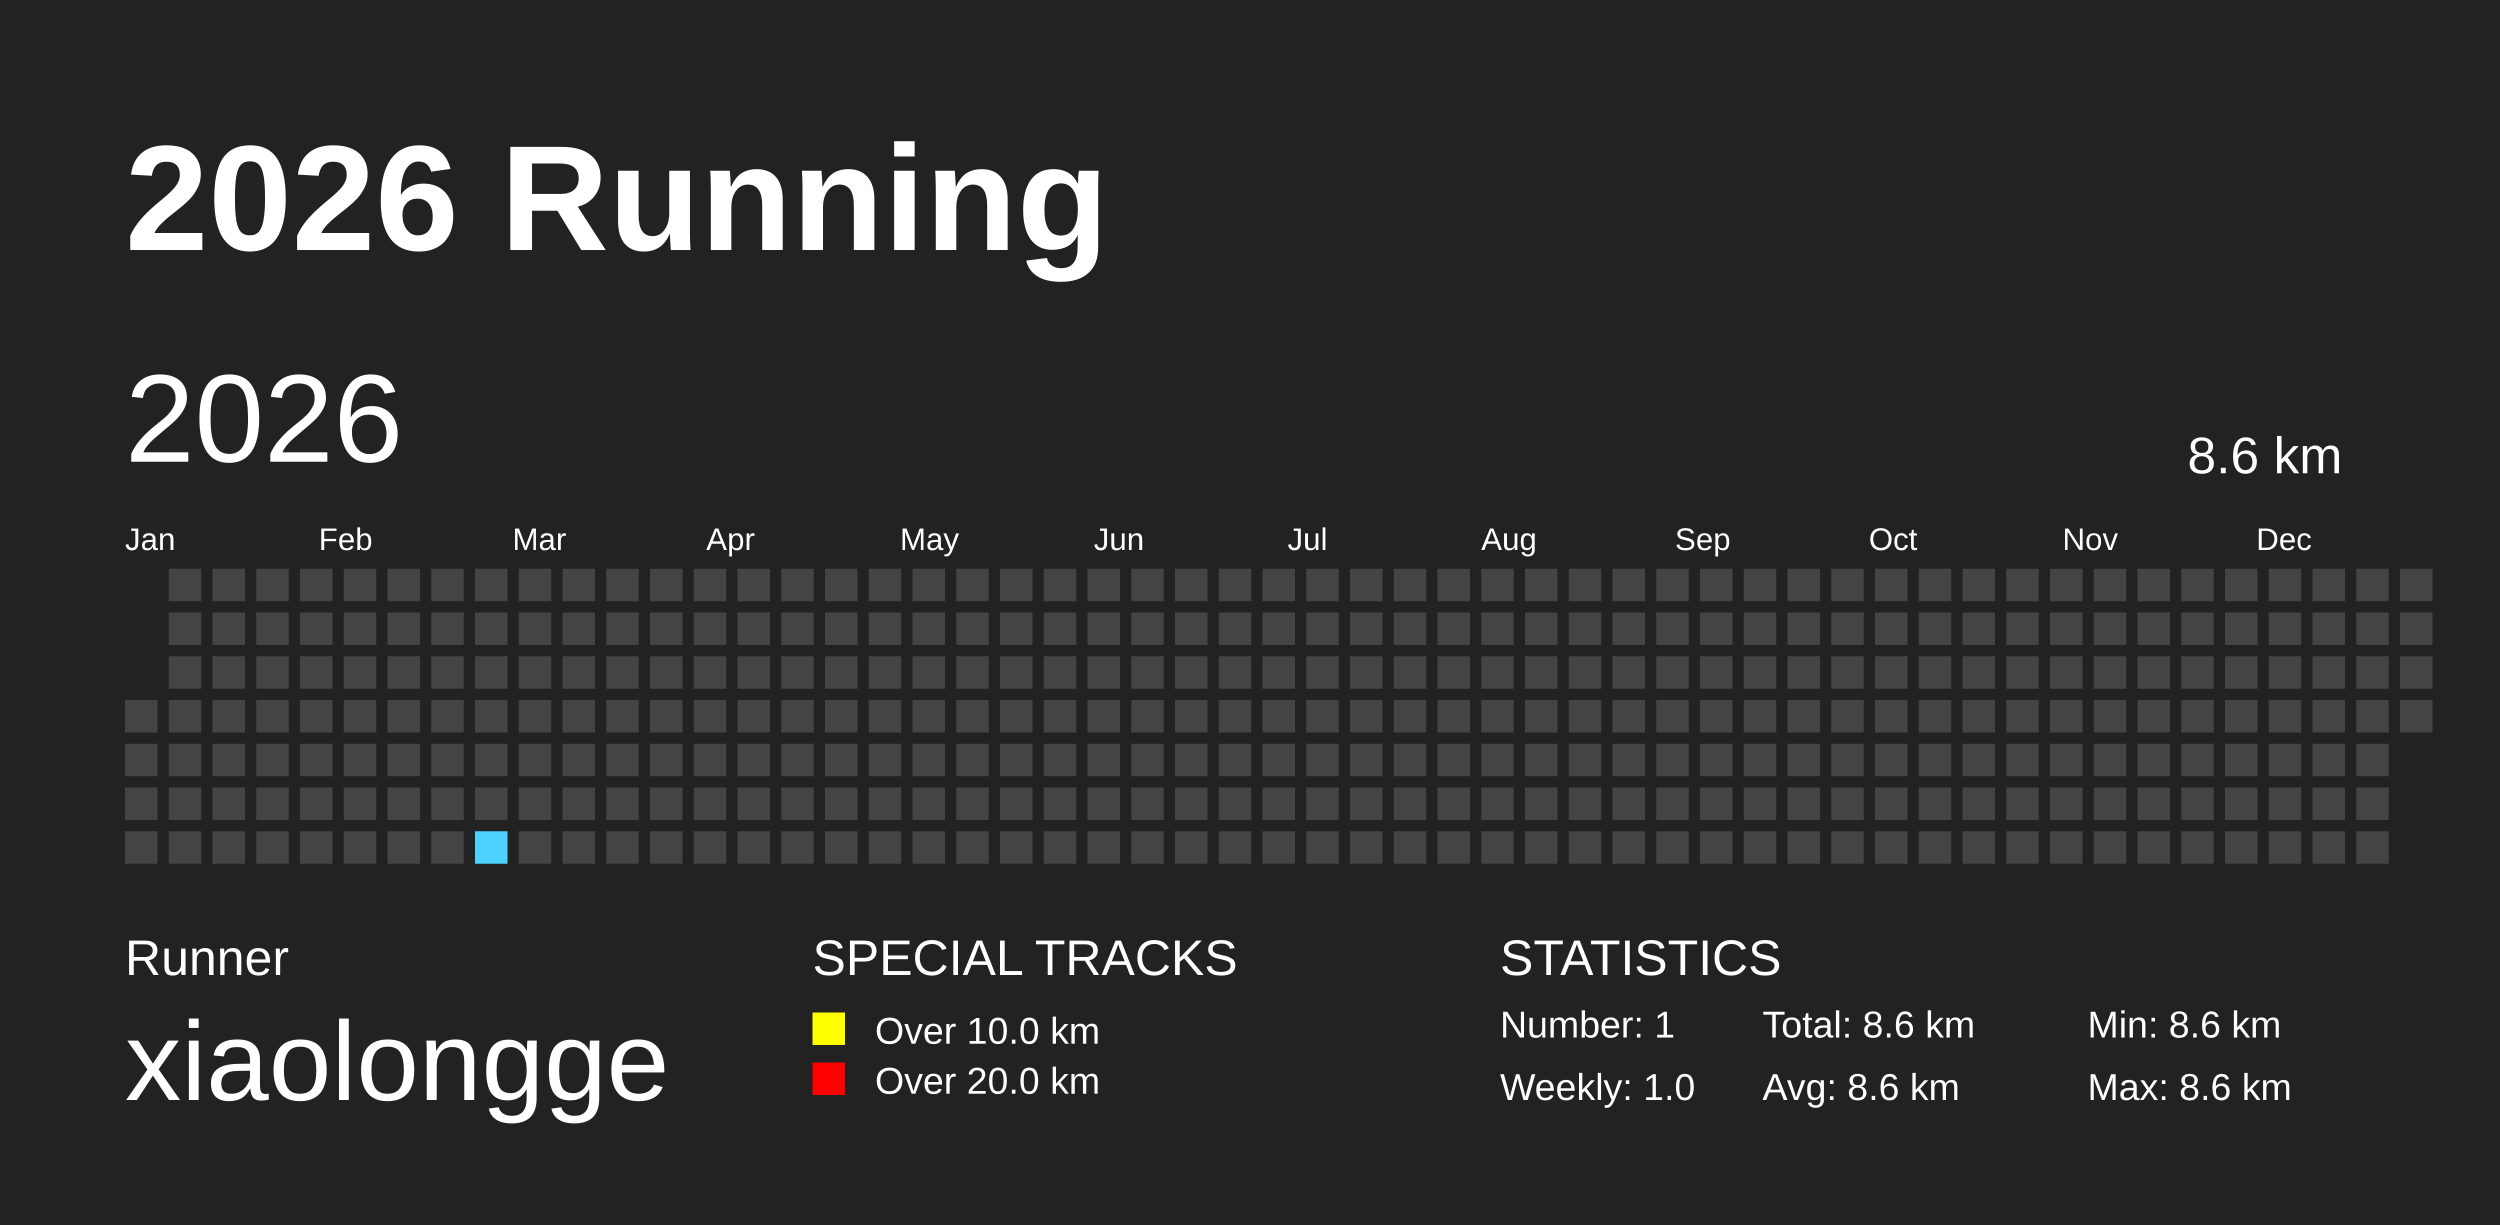
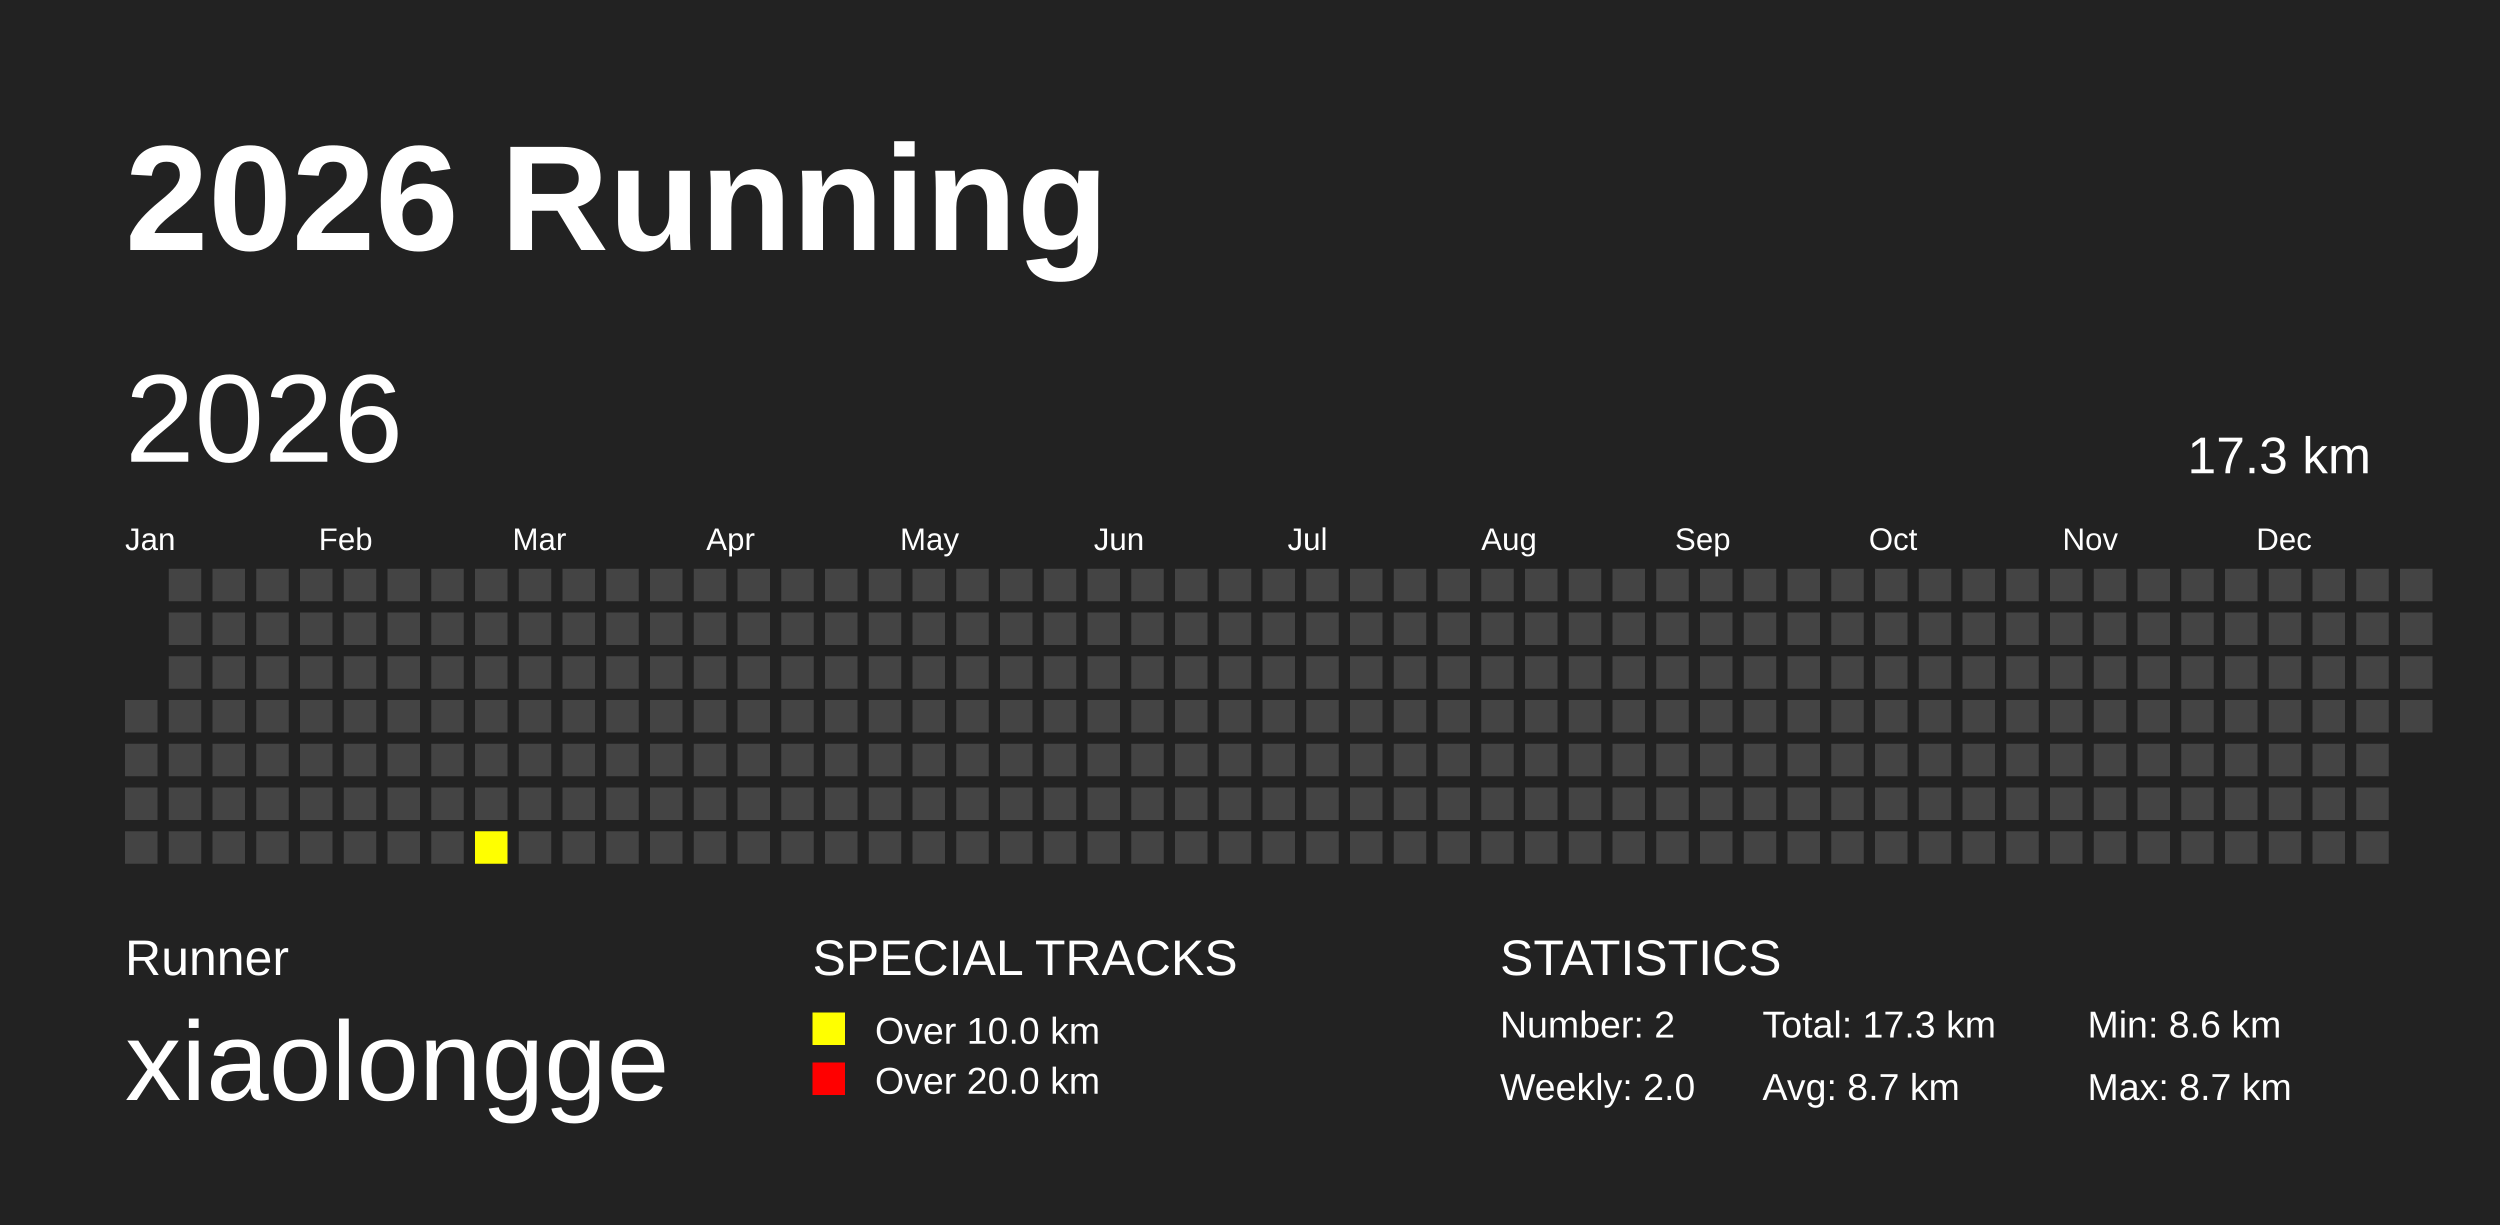
<svg xmlns="http://www.w3.org/2000/svg" baseProfile="full" height="98mm" version="1.1" viewBox="0,0,200,98" width="200mm">
  <defs />
  <rect fill="#222222" height="98" width="200" x="0" y="0" />
  <text fill="#FFFFFF" style="font-size:12px; font-family:Arial; font-weight:bold;" x="10" y="20">2026 Running</text>
  <text fill="#FFFFFF" style="font-size:4px; font-family:Arial" x="10" y="78">Runner</text>
  <text fill="#FFFFFF" style="font-size:9px; font-family:Arial" x="10" y="88">xiaolongge</text>
  <text fill="#FFFFFF" style="font-size:4px; font-family:Arial" x="65" y="78">SPECIAL TRACKS</text>
  <rect fill="yellow" height="2.6" width="2.6" x="65" y="81" />
  <text fill="#FFFFFF" style="font-size:3px; font-family:Arial" x="70" y="83.5">Over 10.0 km</text>
  <rect fill="red" height="2.6" width="2.6" x="65" y="85" />
  <text fill="#FFFFFF" style="font-size:3px; font-family:Arial" x="70" y="87.5">Over 20.0 km</text>
  <text fill="#FFFFFF" style="font-size:4px; font-family:Arial" x="120" y="78">STATISTICS</text>
-   <text fill="#FFFFFF" style="font-size:3px; font-family:Arial" x="120" y="83">Number: 1</text>
-   <text fill="#FFFFFF" style="font-size:3px; font-family:Arial" x="120" y="88">Weekly: 1.0</text>
-   <text fill="#FFFFFF" style="font-size:3px; font-family:Arial" x="141" y="83">Total: 8.6 km</text>
-   <text fill="#FFFFFF" style="font-size:3px; font-family:Arial" x="141" y="88">Avg: 8.6 km</text>
+   <text fill="#FFFFFF" style="font-size:3px; font-family:Arial" x="120" y="83">Number: 2</text>
+   <text fill="#FFFFFF" style="font-size:3px; font-family:Arial" x="120" y="88">Weekly: 2.0</text>
+   <text fill="#FFFFFF" style="font-size:3px; font-family:Arial" x="141" y="83">Total: 17.3 km</text>
+   <text fill="#FFFFFF" style="font-size:3px; font-family:Arial" x="141" y="88">Avg: 8.7 km</text>
  <text fill="#FFFFFF" style="font-size:3px; font-family:Arial" x="167" y="83">Min: 8.6 km</text>
-   <text fill="#FFFFFF" style="font-size:3px; font-family:Arial" x="167" y="88">Max: 8.6 km</text>
+   <text fill="#FFFFFF" style="font-size:3px; font-family:Arial" x="167" y="88">Max: 8.7 km</text>
  <text dominant-baseline="hanging" fill="#FFFFFF" style="font-size:10.0px; font-family:Arial;" x="10" y="30">2026</text>
-   <text dominant-baseline="hanging" fill="#FFFFFF" style="font-size:4.125px; font-family:Arial;" x="175" y="35">8.6 km</text>
+   <text dominant-baseline="hanging" fill="#FFFFFF" style="font-size:4.125px; font-family:Arial;" x="175" y="35">17.3 km</text>
  <text fill="#FFFFFF" style="font-size:2.5px; font-family:Arial" x="10.0" y="44">Jan</text>
  <text fill="#FFFFFF" style="font-size:2.5px; font-family:Arial" x="25.5" y="44">Feb</text>
  <text fill="#FFFFFF" style="font-size:2.5px; font-family:Arial" x="41.0" y="44">Mar</text>
  <text fill="#FFFFFF" style="font-size:2.5px; font-family:Arial" x="56.5" y="44">Apr</text>
  <text fill="#FFFFFF" style="font-size:2.5px; font-family:Arial" x="72.0" y="44">May</text>
  <text fill="#FFFFFF" style="font-size:2.5px; font-family:Arial" x="87.5" y="44">Jun</text>
  <text fill="#FFFFFF" style="font-size:2.5px; font-family:Arial" x="103.0" y="44">Jul</text>
  <text fill="#FFFFFF" style="font-size:2.5px; font-family:Arial" x="118.5" y="44">Aug</text>
  <text fill="#FFFFFF" style="font-size:2.5px; font-family:Arial" x="134.0" y="44">Sep</text>
  <text fill="#FFFFFF" style="font-size:2.5px; font-family:Arial" x="149.5" y="44">Oct</text>
  <text fill="#FFFFFF" style="font-size:2.5px; font-family:Arial" x="165.0" y="44">Nov</text>
  <text fill="#FFFFFF" style="font-size:2.5px; font-family:Arial" x="180.5" y="44">Dec</text>
  <rect fill="#444444" height="2.6" width="2.6" x="10.0" y="56.0" />
  <rect fill="#444444" height="2.6" width="2.6" x="10.0" y="59.5" />
  <rect fill="#444444" height="2.6" width="2.6" x="10.0" y="63.0" />
  <rect fill="#444444" height="2.6" width="2.6" x="10.0" y="66.5" />
  <rect fill="#444444" height="2.6" width="2.6" x="13.5" y="45.5" />
  <rect fill="#444444" height="2.6" width="2.6" x="13.5" y="49.0" />
  <rect fill="#444444" height="2.6" width="2.6" x="13.5" y="52.5" />
  <rect fill="#444444" height="2.6" width="2.6" x="13.5" y="56.0" />
  <rect fill="#444444" height="2.6" width="2.6" x="13.5" y="59.5" />
  <rect fill="#444444" height="2.6" width="2.6" x="13.5" y="63.0" />
  <rect fill="#444444" height="2.6" width="2.6" x="13.5" y="66.5" />
  <rect fill="#444444" height="2.6" width="2.6" x="17.0" y="45.5" />
  <rect fill="#444444" height="2.6" width="2.6" x="17.0" y="49.0" />
  <rect fill="#444444" height="2.6" width="2.6" x="17.0" y="52.5" />
  <rect fill="#444444" height="2.6" width="2.6" x="17.0" y="56.0" />
  <rect fill="#444444" height="2.6" width="2.6" x="17.0" y="59.5" />
  <rect fill="#444444" height="2.6" width="2.6" x="17.0" y="63.0" />
  <rect fill="#444444" height="2.6" width="2.6" x="17.0" y="66.5" />
  <rect fill="#444444" height="2.6" width="2.6" x="20.5" y="45.5" />
  <rect fill="#444444" height="2.6" width="2.6" x="20.5" y="49.0" />
  <rect fill="#444444" height="2.6" width="2.6" x="20.5" y="52.5" />
  <rect fill="#444444" height="2.6" width="2.6" x="20.5" y="56.0" />
  <rect fill="#444444" height="2.6" width="2.6" x="20.5" y="59.5" />
  <rect fill="#444444" height="2.6" width="2.6" x="20.5" y="63.0" />
  <rect fill="#444444" height="2.6" width="2.6" x="20.5" y="66.5" />
  <rect fill="#444444" height="2.6" width="2.6" x="24.0" y="45.5" />
  <rect fill="#444444" height="2.6" width="2.6" x="24.0" y="49.0" />
  <rect fill="#444444" height="2.6" width="2.6" x="24.0" y="52.5" />
  <rect fill="#444444" height="2.6" width="2.6" x="24.0" y="56.0" />
  <rect fill="#444444" height="2.6" width="2.6" x="24.0" y="59.5" />
  <rect fill="#444444" height="2.6" width="2.6" x="24.0" y="63.0" />
  <rect fill="#444444" height="2.6" width="2.6" x="24.0" y="66.5" />
  <rect fill="#444444" height="2.6" width="2.6" x="27.5" y="45.5" />
  <rect fill="#444444" height="2.6" width="2.6" x="27.5" y="49.0" />
  <rect fill="#444444" height="2.6" width="2.6" x="27.5" y="52.5" />
  <rect fill="#444444" height="2.6" width="2.6" x="27.5" y="56.0" />
  <rect fill="#444444" height="2.6" width="2.6" x="27.5" y="59.5" />
  <rect fill="#444444" height="2.6" width="2.6" x="27.5" y="63.0" />
  <rect fill="#444444" height="2.6" width="2.6" x="27.5" y="66.5" />
  <rect fill="#444444" height="2.6" width="2.6" x="31.0" y="45.5" />
  <rect fill="#444444" height="2.6" width="2.6" x="31.0" y="49.0" />
  <rect fill="#444444" height="2.6" width="2.6" x="31.0" y="52.5" />
  <rect fill="#444444" height="2.6" width="2.6" x="31.0" y="56.0" />
  <rect fill="#444444" height="2.6" width="2.6" x="31.0" y="59.5" />
  <rect fill="#444444" height="2.6" width="2.6" x="31.0" y="63.0" />
  <rect fill="#444444" height="2.6" width="2.6" x="31.0" y="66.5" />
  <rect fill="#444444" height="2.6" width="2.6" x="34.5" y="45.5" />
  <rect fill="#444444" height="2.6" width="2.6" x="34.5" y="49.0" />
  <rect fill="#444444" height="2.6" width="2.6" x="34.5" y="52.5" />
  <rect fill="#444444" height="2.6" width="2.6" x="34.5" y="56.0" />
  <rect fill="#444444" height="2.6" width="2.6" x="34.5" y="59.5" />
  <rect fill="#444444" height="2.6" width="2.6" x="34.5" y="63.0" />
  <rect fill="#444444" height="2.6" width="2.6" x="34.5" y="66.5" />
  <rect fill="#444444" height="2.6" width="2.6" x="38.0" y="45.5" />
  <rect fill="#444444" height="2.6" width="2.6" x="38.0" y="49.0" />
  <rect fill="#444444" height="2.6" width="2.6" x="38.0" y="52.5" />
  <rect fill="#444444" height="2.6" width="2.6" x="38.0" y="56.0" />
  <rect fill="#444444" height="2.6" width="2.6" x="38.0" y="59.5" />
  <rect fill="#444444" height="2.6" width="2.6" x="38.0" y="63.0" />
-   <rect fill="#4DD2FF" height="2.6" width="2.6" x="38.0" y="66.5" />
+   <rect fill="yellow" height="2.6" width="2.6" x="38.0" y="66.5" />
  <rect fill="#444444" height="2.6" width="2.6" x="41.5" y="45.5" />
  <rect fill="#444444" height="2.6" width="2.6" x="41.5" y="49.0" />
  <rect fill="#444444" height="2.6" width="2.6" x="41.5" y="52.5" />
  <rect fill="#444444" height="2.6" width="2.6" x="41.5" y="56.0" />
  <rect fill="#444444" height="2.6" width="2.6" x="41.5" y="59.5" />
  <rect fill="#444444" height="2.6" width="2.6" x="41.5" y="63.0" />
  <rect fill="#444444" height="2.6" width="2.6" x="41.5" y="66.5" />
  <rect fill="#444444" height="2.6" width="2.6" x="45.0" y="45.5" />
  <rect fill="#444444" height="2.6" width="2.6" x="45.0" y="49.0" />
  <rect fill="#444444" height="2.6" width="2.6" x="45.0" y="52.5" />
  <rect fill="#444444" height="2.6" width="2.6" x="45.0" y="56.0" />
  <rect fill="#444444" height="2.6" width="2.6" x="45.0" y="59.5" />
  <rect fill="#444444" height="2.6" width="2.6" x="45.0" y="63.0" />
  <rect fill="#444444" height="2.6" width="2.6" x="45.0" y="66.5" />
  <rect fill="#444444" height="2.6" width="2.6" x="48.5" y="45.5" />
  <rect fill="#444444" height="2.6" width="2.6" x="48.5" y="49.0" />
  <rect fill="#444444" height="2.6" width="2.6" x="48.5" y="52.5" />
  <rect fill="#444444" height="2.6" width="2.6" x="48.5" y="56.0" />
  <rect fill="#444444" height="2.6" width="2.6" x="48.5" y="59.5" />
  <rect fill="#444444" height="2.6" width="2.6" x="48.5" y="63.0" />
  <rect fill="#444444" height="2.6" width="2.6" x="48.5" y="66.5" />
  <rect fill="#444444" height="2.6" width="2.6" x="52.0" y="45.5" />
  <rect fill="#444444" height="2.6" width="2.6" x="52.0" y="49.0" />
  <rect fill="#444444" height="2.6" width="2.6" x="52.0" y="52.5" />
  <rect fill="#444444" height="2.6" width="2.6" x="52.0" y="56.0" />
  <rect fill="#444444" height="2.6" width="2.6" x="52.0" y="59.5" />
  <rect fill="#444444" height="2.6" width="2.6" x="52.0" y="63.0" />
  <rect fill="#444444" height="2.6" width="2.6" x="52.0" y="66.5" />
  <rect fill="#444444" height="2.6" width="2.6" x="55.5" y="45.5" />
  <rect fill="#444444" height="2.6" width="2.6" x="55.5" y="49.0" />
  <rect fill="#444444" height="2.6" width="2.6" x="55.5" y="52.5" />
  <rect fill="#444444" height="2.6" width="2.6" x="55.5" y="56.0" />
  <rect fill="#444444" height="2.6" width="2.6" x="55.5" y="59.5" />
  <rect fill="#444444" height="2.6" width="2.6" x="55.5" y="63.0" />
  <rect fill="#444444" height="2.6" width="2.6" x="55.5" y="66.5" />
  <rect fill="#444444" height="2.6" width="2.6" x="59.0" y="45.5" />
  <rect fill="#444444" height="2.6" width="2.6" x="59.0" y="49.0" />
  <rect fill="#444444" height="2.6" width="2.6" x="59.0" y="52.5" />
  <rect fill="#444444" height="2.6" width="2.6" x="59.0" y="56.0" />
  <rect fill="#444444" height="2.6" width="2.6" x="59.0" y="59.5" />
  <rect fill="#444444" height="2.6" width="2.6" x="59.0" y="63.0" />
  <rect fill="#444444" height="2.6" width="2.6" x="59.0" y="66.5" />
  <rect fill="#444444" height="2.6" width="2.6" x="62.5" y="45.5" />
  <rect fill="#444444" height="2.6" width="2.6" x="62.5" y="49.0" />
  <rect fill="#444444" height="2.6" width="2.6" x="62.5" y="52.5" />
  <rect fill="#444444" height="2.6" width="2.6" x="62.5" y="56.0" />
  <rect fill="#444444" height="2.6" width="2.6" x="62.5" y="59.5" />
  <rect fill="#444444" height="2.6" width="2.6" x="62.5" y="63.0" />
  <rect fill="#444444" height="2.6" width="2.6" x="62.5" y="66.5" />
  <rect fill="#444444" height="2.6" width="2.6" x="66.0" y="45.5" />
  <rect fill="#444444" height="2.6" width="2.6" x="66.0" y="49.0" />
  <rect fill="#444444" height="2.6" width="2.6" x="66.0" y="52.5" />
  <rect fill="#444444" height="2.6" width="2.6" x="66.0" y="56.0" />
  <rect fill="#444444" height="2.6" width="2.6" x="66.0" y="59.5" />
  <rect fill="#444444" height="2.6" width="2.6" x="66.0" y="63.0" />
  <rect fill="#444444" height="2.6" width="2.6" x="66.0" y="66.5" />
  <rect fill="#444444" height="2.6" width="2.6" x="69.5" y="45.5" />
  <rect fill="#444444" height="2.6" width="2.6" x="69.5" y="49.0" />
  <rect fill="#444444" height="2.6" width="2.6" x="69.5" y="52.5" />
  <rect fill="#444444" height="2.6" width="2.6" x="69.5" y="56.0" />
  <rect fill="#444444" height="2.6" width="2.6" x="69.5" y="59.5" />
  <rect fill="#444444" height="2.6" width="2.6" x="69.5" y="63.0" />
  <rect fill="#444444" height="2.6" width="2.6" x="69.5" y="66.5" />
  <rect fill="#444444" height="2.6" width="2.6" x="73.0" y="45.5" />
  <rect fill="#444444" height="2.6" width="2.6" x="73.0" y="49.0" />
  <rect fill="#444444" height="2.6" width="2.6" x="73.0" y="52.5" />
  <rect fill="#444444" height="2.6" width="2.6" x="73.0" y="56.0" />
  <rect fill="#444444" height="2.6" width="2.6" x="73.0" y="59.5" />
  <rect fill="#444444" height="2.6" width="2.6" x="73.0" y="63.0" />
  <rect fill="#444444" height="2.6" width="2.6" x="73.0" y="66.5" />
  <rect fill="#444444" height="2.6" width="2.6" x="76.5" y="45.5" />
  <rect fill="#444444" height="2.6" width="2.6" x="76.5" y="49.0" />
  <rect fill="#444444" height="2.6" width="2.6" x="76.5" y="52.5" />
  <rect fill="#444444" height="2.6" width="2.6" x="76.5" y="56.0" />
  <rect fill="#444444" height="2.6" width="2.6" x="76.5" y="59.5" />
  <rect fill="#444444" height="2.6" width="2.6" x="76.5" y="63.0" />
  <rect fill="#444444" height="2.6" width="2.6" x="76.5" y="66.5" />
  <rect fill="#444444" height="2.6" width="2.6" x="80.0" y="45.5" />
  <rect fill="#444444" height="2.6" width="2.6" x="80.0" y="49.0" />
  <rect fill="#444444" height="2.6" width="2.6" x="80.0" y="52.5" />
  <rect fill="#444444" height="2.6" width="2.6" x="80.0" y="56.0" />
  <rect fill="#444444" height="2.6" width="2.6" x="80.0" y="59.5" />
  <rect fill="#444444" height="2.6" width="2.6" x="80.0" y="63.0" />
  <rect fill="#444444" height="2.6" width="2.6" x="80.0" y="66.5" />
  <rect fill="#444444" height="2.6" width="2.6" x="83.5" y="45.5" />
  <rect fill="#444444" height="2.6" width="2.6" x="83.5" y="49.0" />
  <rect fill="#444444" height="2.6" width="2.6" x="83.5" y="52.5" />
  <rect fill="#444444" height="2.6" width="2.6" x="83.5" y="56.0" />
  <rect fill="#444444" height="2.6" width="2.6" x="83.5" y="59.5" />
  <rect fill="#444444" height="2.6" width="2.6" x="83.5" y="63.0" />
  <rect fill="#444444" height="2.6" width="2.6" x="83.5" y="66.5" />
  <rect fill="#444444" height="2.6" width="2.6" x="87.0" y="45.5" />
  <rect fill="#444444" height="2.6" width="2.6" x="87.0" y="49.0" />
  <rect fill="#444444" height="2.6" width="2.6" x="87.0" y="52.5" />
  <rect fill="#444444" height="2.6" width="2.6" x="87.0" y="56.0" />
  <rect fill="#444444" height="2.6" width="2.6" x="87.0" y="59.5" />
  <rect fill="#444444" height="2.6" width="2.6" x="87.0" y="63.0" />
  <rect fill="#444444" height="2.6" width="2.6" x="87.0" y="66.5" />
  <rect fill="#444444" height="2.6" width="2.6" x="90.5" y="45.5" />
  <rect fill="#444444" height="2.6" width="2.6" x="90.5" y="49.0" />
  <rect fill="#444444" height="2.6" width="2.6" x="90.5" y="52.5" />
  <rect fill="#444444" height="2.6" width="2.6" x="90.5" y="56.0" />
  <rect fill="#444444" height="2.6" width="2.6" x="90.5" y="59.5" />
  <rect fill="#444444" height="2.6" width="2.6" x="90.5" y="63.0" />
  <rect fill="#444444" height="2.6" width="2.6" x="90.5" y="66.5" />
  <rect fill="#444444" height="2.6" width="2.6" x="94.0" y="45.5" />
  <rect fill="#444444" height="2.6" width="2.6" x="94.0" y="49.0" />
  <rect fill="#444444" height="2.6" width="2.6" x="94.0" y="52.5" />
  <rect fill="#444444" height="2.6" width="2.6" x="94.0" y="56.0" />
  <rect fill="#444444" height="2.6" width="2.6" x="94.0" y="59.5" />
  <rect fill="#444444" height="2.6" width="2.6" x="94.0" y="63.0" />
  <rect fill="#444444" height="2.6" width="2.6" x="94.0" y="66.5" />
  <rect fill="#444444" height="2.6" width="2.6" x="97.5" y="45.5" />
  <rect fill="#444444" height="2.6" width="2.6" x="97.5" y="49.0" />
  <rect fill="#444444" height="2.6" width="2.6" x="97.5" y="52.5" />
  <rect fill="#444444" height="2.6" width="2.6" x="97.5" y="56.0" />
  <rect fill="#444444" height="2.6" width="2.6" x="97.5" y="59.5" />
  <rect fill="#444444" height="2.6" width="2.6" x="97.5" y="63.0" />
  <rect fill="#444444" height="2.6" width="2.6" x="97.5" y="66.5" />
  <rect fill="#444444" height="2.6" width="2.6" x="101.0" y="45.5" />
  <rect fill="#444444" height="2.6" width="2.6" x="101.0" y="49.0" />
  <rect fill="#444444" height="2.6" width="2.6" x="101.0" y="52.5" />
  <rect fill="#444444" height="2.6" width="2.6" x="101.0" y="56.0" />
  <rect fill="#444444" height="2.6" width="2.6" x="101.0" y="59.5" />
  <rect fill="#444444" height="2.6" width="2.6" x="101.0" y="63.0" />
  <rect fill="#444444" height="2.6" width="2.6" x="101.0" y="66.5" />
  <rect fill="#444444" height="2.6" width="2.6" x="104.5" y="45.5" />
  <rect fill="#444444" height="2.6" width="2.6" x="104.5" y="49.0" />
  <rect fill="#444444" height="2.6" width="2.6" x="104.5" y="52.5" />
  <rect fill="#444444" height="2.6" width="2.6" x="104.5" y="56.0" />
  <rect fill="#444444" height="2.6" width="2.6" x="104.5" y="59.5" />
  <rect fill="#444444" height="2.6" width="2.6" x="104.5" y="63.0" />
  <rect fill="#444444" height="2.6" width="2.6" x="104.5" y="66.5" />
  <rect fill="#444444" height="2.6" width="2.6" x="108.0" y="45.5" />
  <rect fill="#444444" height="2.6" width="2.6" x="108.0" y="49.0" />
  <rect fill="#444444" height="2.6" width="2.6" x="108.0" y="52.5" />
  <rect fill="#444444" height="2.6" width="2.6" x="108.0" y="56.0" />
  <rect fill="#444444" height="2.6" width="2.6" x="108.0" y="59.5" />
  <rect fill="#444444" height="2.6" width="2.6" x="108.0" y="63.0" />
  <rect fill="#444444" height="2.6" width="2.6" x="108.0" y="66.5" />
  <rect fill="#444444" height="2.6" width="2.6" x="111.5" y="45.5" />
  <rect fill="#444444" height="2.6" width="2.6" x="111.5" y="49.0" />
  <rect fill="#444444" height="2.6" width="2.6" x="111.5" y="52.5" />
  <rect fill="#444444" height="2.6" width="2.6" x="111.5" y="56.0" />
  <rect fill="#444444" height="2.6" width="2.6" x="111.5" y="59.5" />
  <rect fill="#444444" height="2.6" width="2.6" x="111.5" y="63.0" />
  <rect fill="#444444" height="2.6" width="2.6" x="111.5" y="66.5" />
  <rect fill="#444444" height="2.6" width="2.6" x="115.0" y="45.5" />
  <rect fill="#444444" height="2.6" width="2.6" x="115.0" y="49.0" />
  <rect fill="#444444" height="2.6" width="2.6" x="115.0" y="52.5" />
  <rect fill="#444444" height="2.6" width="2.6" x="115.0" y="56.0" />
  <rect fill="#444444" height="2.6" width="2.6" x="115.0" y="59.5" />
  <rect fill="#444444" height="2.6" width="2.6" x="115.0" y="63.0" />
  <rect fill="#444444" height="2.6" width="2.6" x="115.0" y="66.5" />
  <rect fill="#444444" height="2.6" width="2.6" x="118.5" y="45.5" />
  <rect fill="#444444" height="2.6" width="2.6" x="118.5" y="49.0" />
  <rect fill="#444444" height="2.6" width="2.6" x="118.5" y="52.5" />
  <rect fill="#444444" height="2.6" width="2.6" x="118.5" y="56.0" />
  <rect fill="#444444" height="2.6" width="2.6" x="118.5" y="59.5" />
  <rect fill="#444444" height="2.6" width="2.6" x="118.5" y="63.0" />
  <rect fill="#444444" height="2.6" width="2.6" x="118.5" y="66.5" />
  <rect fill="#444444" height="2.6" width="2.6" x="122.0" y="45.5" />
  <rect fill="#444444" height="2.6" width="2.6" x="122.0" y="49.0" />
  <rect fill="#444444" height="2.6" width="2.6" x="122.0" y="52.5" />
  <rect fill="#444444" height="2.6" width="2.6" x="122.0" y="56.0" />
  <rect fill="#444444" height="2.6" width="2.6" x="122.0" y="59.5" />
  <rect fill="#444444" height="2.6" width="2.6" x="122.0" y="63.0" />
  <rect fill="#444444" height="2.6" width="2.6" x="122.0" y="66.5" />
  <rect fill="#444444" height="2.6" width="2.6" x="125.5" y="45.5" />
  <rect fill="#444444" height="2.6" width="2.6" x="125.5" y="49.0" />
  <rect fill="#444444" height="2.6" width="2.6" x="125.5" y="52.5" />
  <rect fill="#444444" height="2.6" width="2.6" x="125.5" y="56.0" />
  <rect fill="#444444" height="2.6" width="2.6" x="125.5" y="59.5" />
  <rect fill="#444444" height="2.6" width="2.6" x="125.5" y="63.0" />
  <rect fill="#444444" height="2.6" width="2.6" x="125.5" y="66.5" />
  <rect fill="#444444" height="2.6" width="2.6" x="129.0" y="45.5" />
  <rect fill="#444444" height="2.6" width="2.6" x="129.0" y="49.0" />
  <rect fill="#444444" height="2.6" width="2.6" x="129.0" y="52.5" />
  <rect fill="#444444" height="2.6" width="2.6" x="129.0" y="56.0" />
  <rect fill="#444444" height="2.6" width="2.6" x="129.0" y="59.5" />
  <rect fill="#444444" height="2.6" width="2.6" x="129.0" y="63.0" />
  <rect fill="#444444" height="2.6" width="2.6" x="129.0" y="66.5" />
  <rect fill="#444444" height="2.6" width="2.6" x="132.5" y="45.5" />
  <rect fill="#444444" height="2.6" width="2.6" x="132.5" y="49.0" />
  <rect fill="#444444" height="2.6" width="2.6" x="132.5" y="52.5" />
  <rect fill="#444444" height="2.6" width="2.6" x="132.5" y="56.0" />
  <rect fill="#444444" height="2.6" width="2.6" x="132.5" y="59.5" />
  <rect fill="#444444" height="2.6" width="2.6" x="132.5" y="63.0" />
  <rect fill="#444444" height="2.6" width="2.6" x="132.5" y="66.5" />
  <rect fill="#444444" height="2.6" width="2.6" x="136.0" y="45.5" />
  <rect fill="#444444" height="2.6" width="2.6" x="136.0" y="49.0" />
  <rect fill="#444444" height="2.6" width="2.6" x="136.0" y="52.5" />
  <rect fill="#444444" height="2.6" width="2.6" x="136.0" y="56.0" />
  <rect fill="#444444" height="2.6" width="2.6" x="136.0" y="59.5" />
  <rect fill="#444444" height="2.6" width="2.6" x="136.0" y="63.0" />
  <rect fill="#444444" height="2.6" width="2.6" x="136.0" y="66.5" />
  <rect fill="#444444" height="2.6" width="2.6" x="139.5" y="45.5" />
  <rect fill="#444444" height="2.6" width="2.6" x="139.5" y="49.0" />
  <rect fill="#444444" height="2.6" width="2.6" x="139.5" y="52.5" />
  <rect fill="#444444" height="2.6" width="2.6" x="139.5" y="56.0" />
  <rect fill="#444444" height="2.6" width="2.6" x="139.5" y="59.5" />
  <rect fill="#444444" height="2.6" width="2.6" x="139.5" y="63.0" />
  <rect fill="#444444" height="2.6" width="2.6" x="139.5" y="66.5" />
  <rect fill="#444444" height="2.6" width="2.6" x="143.0" y="45.5" />
  <rect fill="#444444" height="2.6" width="2.6" x="143.0" y="49.0" />
  <rect fill="#444444" height="2.6" width="2.6" x="143.0" y="52.5" />
  <rect fill="#444444" height="2.6" width="2.6" x="143.0" y="56.0" />
  <rect fill="#444444" height="2.6" width="2.6" x="143.0" y="59.5" />
  <rect fill="#444444" height="2.6" width="2.6" x="143.0" y="63.0" />
  <rect fill="#444444" height="2.6" width="2.6" x="143.0" y="66.5" />
  <rect fill="#444444" height="2.6" width="2.6" x="146.5" y="45.5" />
  <rect fill="#444444" height="2.6" width="2.6" x="146.5" y="49.0" />
  <rect fill="#444444" height="2.6" width="2.6" x="146.5" y="52.5" />
  <rect fill="#444444" height="2.6" width="2.6" x="146.5" y="56.0" />
  <rect fill="#444444" height="2.6" width="2.6" x="146.5" y="59.5" />
  <rect fill="#444444" height="2.6" width="2.6" x="146.5" y="63.0" />
  <rect fill="#444444" height="2.6" width="2.6" x="146.5" y="66.5" />
  <rect fill="#444444" height="2.6" width="2.6" x="150.0" y="45.5" />
  <rect fill="#444444" height="2.6" width="2.6" x="150.0" y="49.0" />
  <rect fill="#444444" height="2.6" width="2.6" x="150.0" y="52.5" />
  <rect fill="#444444" height="2.6" width="2.6" x="150.0" y="56.0" />
  <rect fill="#444444" height="2.6" width="2.6" x="150.0" y="59.5" />
  <rect fill="#444444" height="2.6" width="2.6" x="150.0" y="63.0" />
  <rect fill="#444444" height="2.6" width="2.6" x="150.0" y="66.5" />
  <rect fill="#444444" height="2.6" width="2.6" x="153.5" y="45.5" />
  <rect fill="#444444" height="2.6" width="2.6" x="153.5" y="49.0" />
  <rect fill="#444444" height="2.6" width="2.6" x="153.5" y="52.5" />
  <rect fill="#444444" height="2.6" width="2.6" x="153.5" y="56.0" />
  <rect fill="#444444" height="2.6" width="2.6" x="153.5" y="59.5" />
  <rect fill="#444444" height="2.6" width="2.6" x="153.5" y="63.0" />
  <rect fill="#444444" height="2.6" width="2.6" x="153.5" y="66.5" />
  <rect fill="#444444" height="2.6" width="2.6" x="157.0" y="45.5" />
  <rect fill="#444444" height="2.6" width="2.6" x="157.0" y="49.0" />
  <rect fill="#444444" height="2.6" width="2.6" x="157.0" y="52.5" />
  <rect fill="#444444" height="2.6" width="2.6" x="157.0" y="56.0" />
  <rect fill="#444444" height="2.6" width="2.6" x="157.0" y="59.5" />
  <rect fill="#444444" height="2.6" width="2.6" x="157.0" y="63.0" />
  <rect fill="#444444" height="2.6" width="2.6" x="157.0" y="66.5" />
  <rect fill="#444444" height="2.6" width="2.6" x="160.5" y="45.5" />
  <rect fill="#444444" height="2.6" width="2.6" x="160.5" y="49.0" />
  <rect fill="#444444" height="2.6" width="2.6" x="160.5" y="52.5" />
  <rect fill="#444444" height="2.6" width="2.6" x="160.5" y="56.0" />
  <rect fill="#444444" height="2.6" width="2.6" x="160.5" y="59.5" />
  <rect fill="#444444" height="2.6" width="2.6" x="160.5" y="63.0" />
  <rect fill="#444444" height="2.6" width="2.6" x="160.5" y="66.5" />
  <rect fill="#444444" height="2.6" width="2.6" x="164.0" y="45.5" />
  <rect fill="#444444" height="2.6" width="2.6" x="164.0" y="49.0" />
  <rect fill="#444444" height="2.6" width="2.6" x="164.0" y="52.5" />
  <rect fill="#444444" height="2.6" width="2.6" x="164.0" y="56.0" />
  <rect fill="#444444" height="2.6" width="2.6" x="164.0" y="59.5" />
  <rect fill="#444444" height="2.6" width="2.6" x="164.0" y="63.0" />
  <rect fill="#444444" height="2.6" width="2.6" x="164.0" y="66.5" />
  <rect fill="#444444" height="2.6" width="2.6" x="167.5" y="45.5" />
  <rect fill="#444444" height="2.6" width="2.6" x="167.5" y="49.0" />
  <rect fill="#444444" height="2.6" width="2.6" x="167.5" y="52.5" />
  <rect fill="#444444" height="2.6" width="2.6" x="167.5" y="56.0" />
  <rect fill="#444444" height="2.6" width="2.6" x="167.5" y="59.5" />
  <rect fill="#444444" height="2.6" width="2.6" x="167.5" y="63.0" />
  <rect fill="#444444" height="2.6" width="2.6" x="167.5" y="66.5" />
  <rect fill="#444444" height="2.6" width="2.6" x="171.0" y="45.5" />
  <rect fill="#444444" height="2.6" width="2.6" x="171.0" y="49.0" />
  <rect fill="#444444" height="2.6" width="2.6" x="171.0" y="52.5" />
  <rect fill="#444444" height="2.6" width="2.6" x="171.0" y="56.0" />
  <rect fill="#444444" height="2.6" width="2.6" x="171.0" y="59.5" />
  <rect fill="#444444" height="2.6" width="2.6" x="171.0" y="63.0" />
  <rect fill="#444444" height="2.6" width="2.6" x="171.0" y="66.5" />
  <rect fill="#444444" height="2.6" width="2.6" x="174.5" y="45.5" />
  <rect fill="#444444" height="2.6" width="2.6" x="174.5" y="49.0" />
  <rect fill="#444444" height="2.6" width="2.6" x="174.5" y="52.5" />
  <rect fill="#444444" height="2.6" width="2.6" x="174.5" y="56.0" />
  <rect fill="#444444" height="2.6" width="2.6" x="174.5" y="59.5" />
  <rect fill="#444444" height="2.6" width="2.6" x="174.5" y="63.0" />
  <rect fill="#444444" height="2.6" width="2.6" x="174.5" y="66.5" />
  <rect fill="#444444" height="2.6" width="2.6" x="178.0" y="45.5" />
  <rect fill="#444444" height="2.6" width="2.6" x="178.0" y="49.0" />
  <rect fill="#444444" height="2.6" width="2.6" x="178.0" y="52.5" />
  <rect fill="#444444" height="2.6" width="2.6" x="178.0" y="56.0" />
  <rect fill="#444444" height="2.6" width="2.6" x="178.0" y="59.5" />
  <rect fill="#444444" height="2.6" width="2.6" x="178.0" y="63.0" />
  <rect fill="#444444" height="2.6" width="2.6" x="178.0" y="66.5" />
  <rect fill="#444444" height="2.6" width="2.6" x="181.5" y="45.5" />
  <rect fill="#444444" height="2.6" width="2.6" x="181.5" y="49.0" />
  <rect fill="#444444" height="2.6" width="2.6" x="181.5" y="52.5" />
  <rect fill="#444444" height="2.6" width="2.6" x="181.5" y="56.0" />
  <rect fill="#444444" height="2.6" width="2.6" x="181.5" y="59.5" />
  <rect fill="#444444" height="2.6" width="2.6" x="181.5" y="63.0" />
  <rect fill="#444444" height="2.6" width="2.6" x="181.5" y="66.5" />
  <rect fill="#444444" height="2.6" width="2.6" x="185.0" y="45.5" />
  <rect fill="#444444" height="2.6" width="2.6" x="185.0" y="49.0" />
  <rect fill="#444444" height="2.6" width="2.6" x="185.0" y="52.5" />
  <rect fill="#444444" height="2.6" width="2.6" x="185.0" y="56.0" />
  <rect fill="#444444" height="2.6" width="2.6" x="185.0" y="59.5" />
  <rect fill="#444444" height="2.6" width="2.6" x="185.0" y="63.0" />
  <rect fill="#444444" height="2.6" width="2.6" x="185.0" y="66.5" />
  <rect fill="#444444" height="2.6" width="2.6" x="188.5" y="45.5" />
  <rect fill="#444444" height="2.6" width="2.6" x="188.5" y="49.0" />
  <rect fill="#444444" height="2.6" width="2.6" x="188.5" y="52.5" />
  <rect fill="#444444" height="2.6" width="2.6" x="188.5" y="56.0" />
  <rect fill="#444444" height="2.6" width="2.6" x="188.5" y="59.5" />
  <rect fill="#444444" height="2.6" width="2.6" x="188.5" y="63.0" />
  <rect fill="#444444" height="2.6" width="2.6" x="188.5" y="66.5" />
  <rect fill="#444444" height="2.6" width="2.6" x="192.0" y="45.5" />
  <rect fill="#444444" height="2.6" width="2.6" x="192.0" y="49.0" />
  <rect fill="#444444" height="2.6" width="2.6" x="192.0" y="52.5" />
  <rect fill="#444444" height="2.6" width="2.6" x="192.0" y="56.0" />
</svg>
